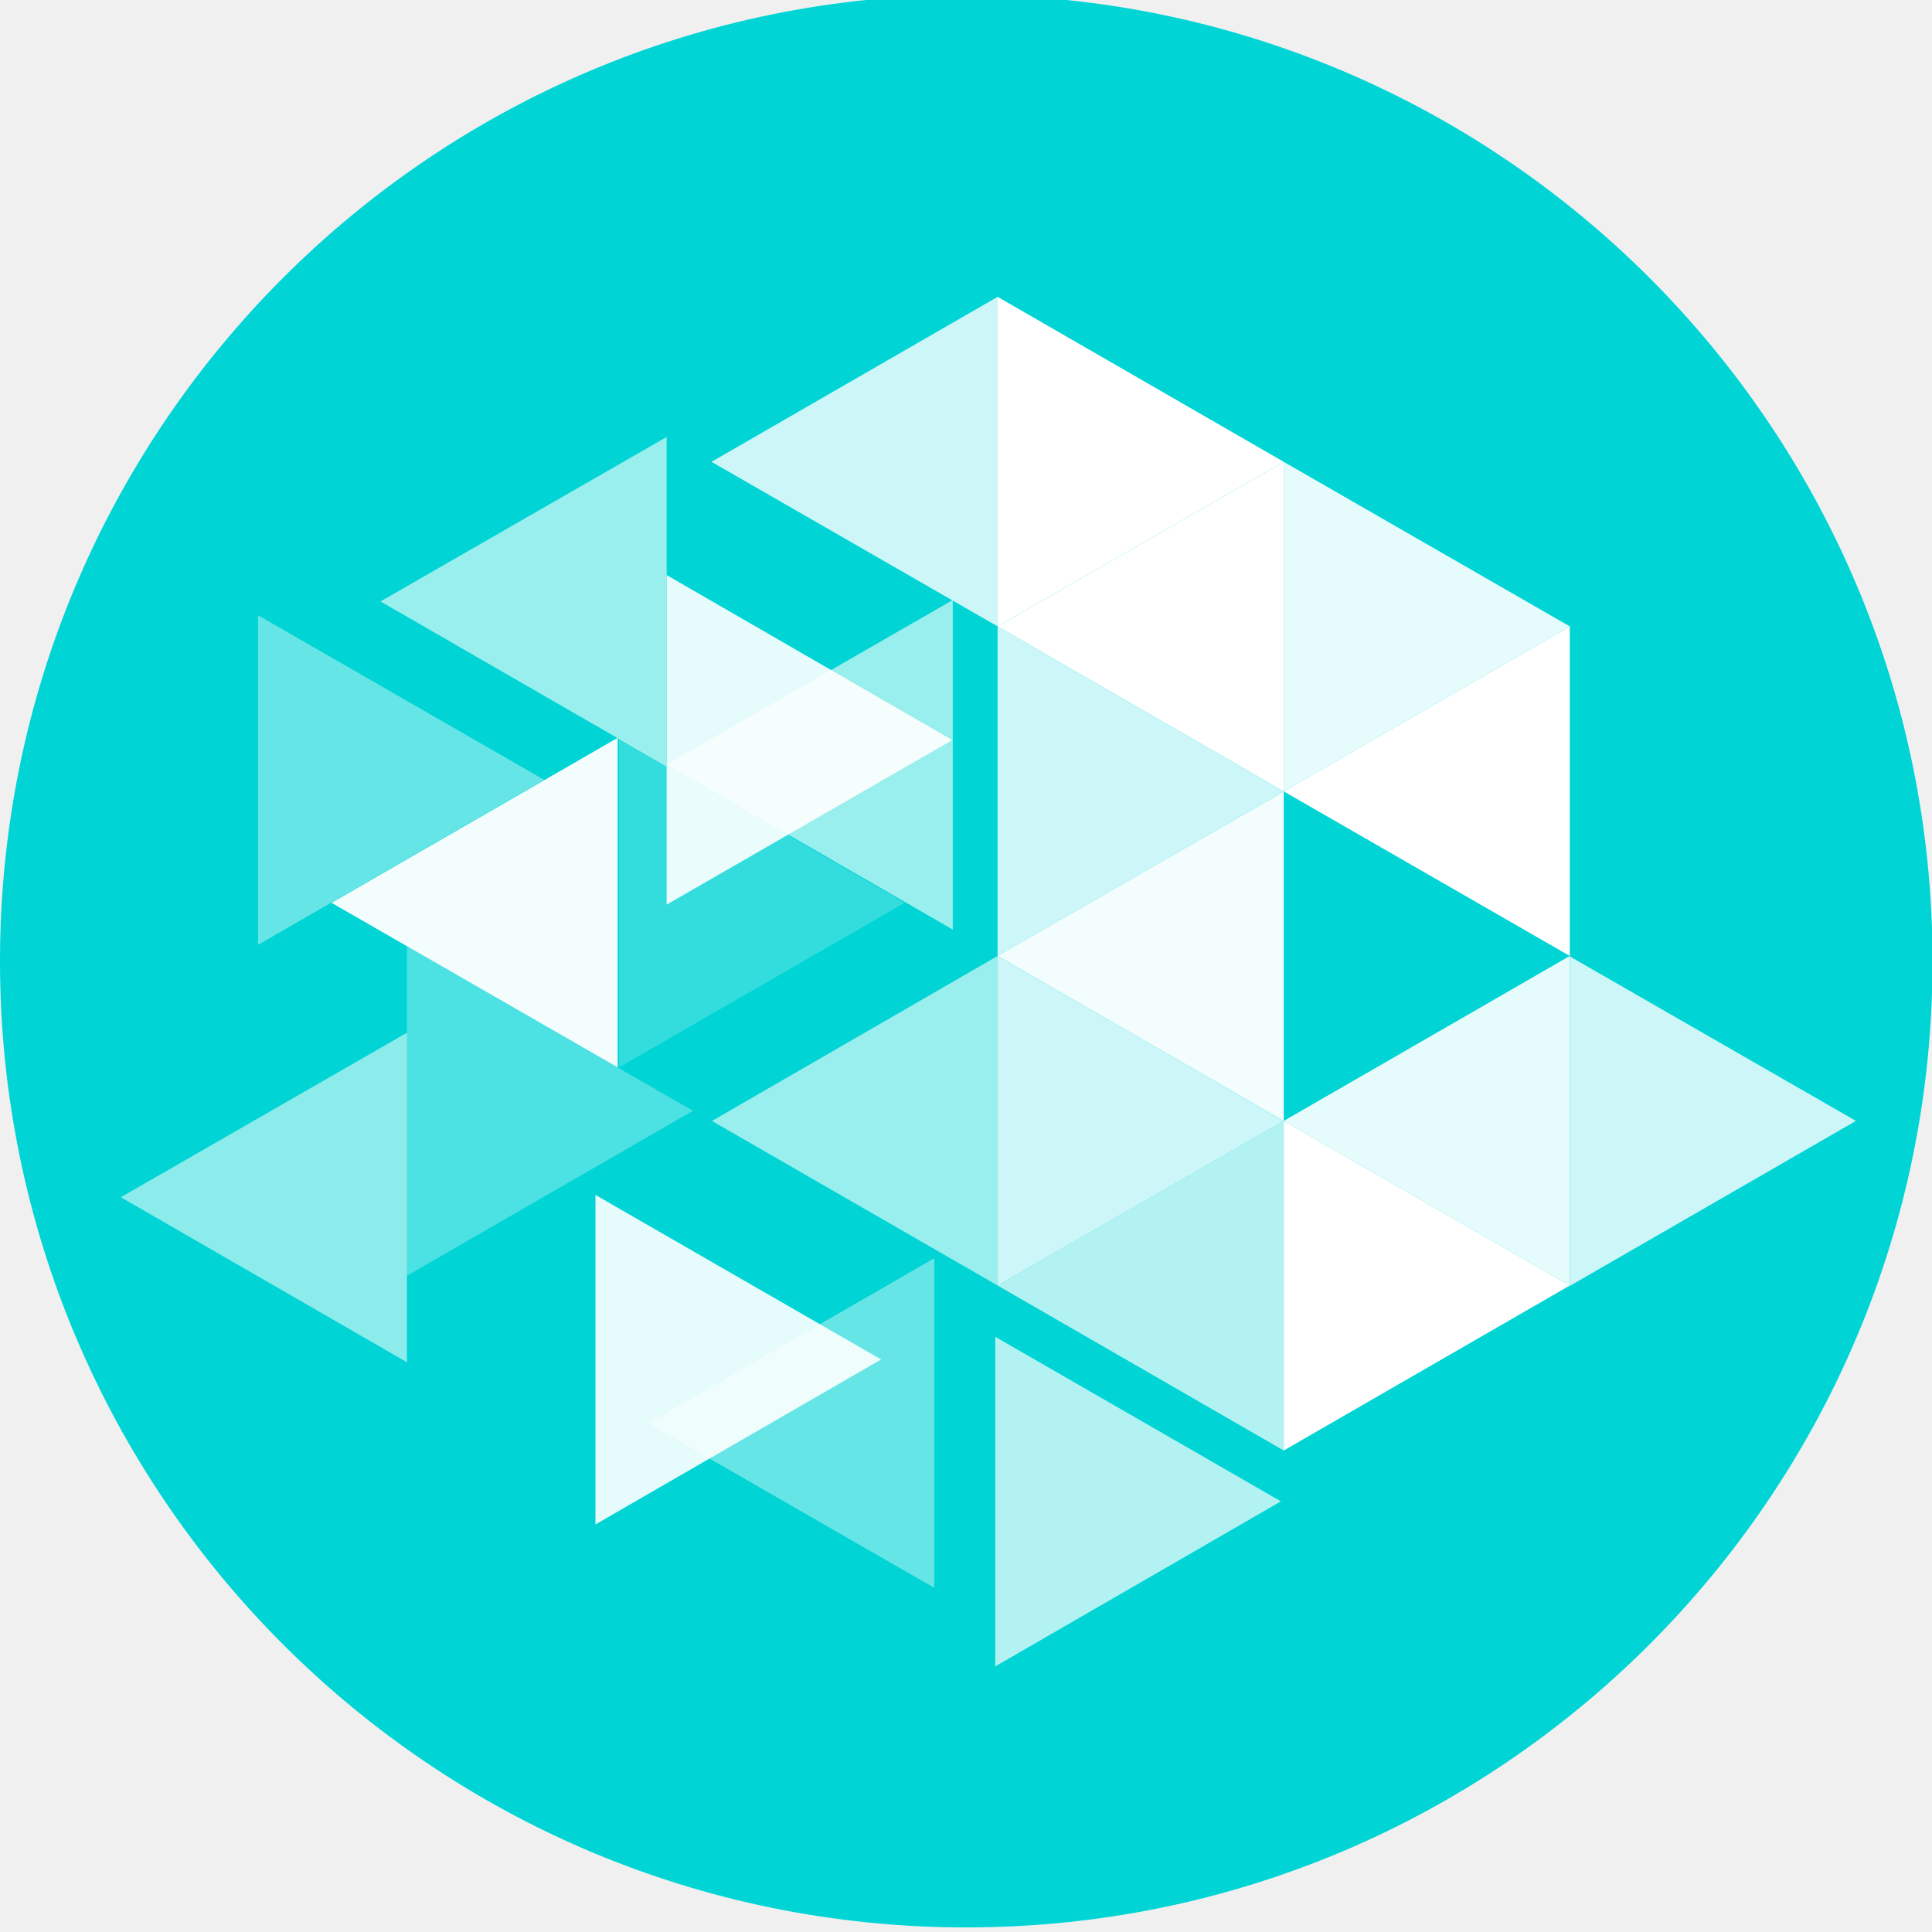
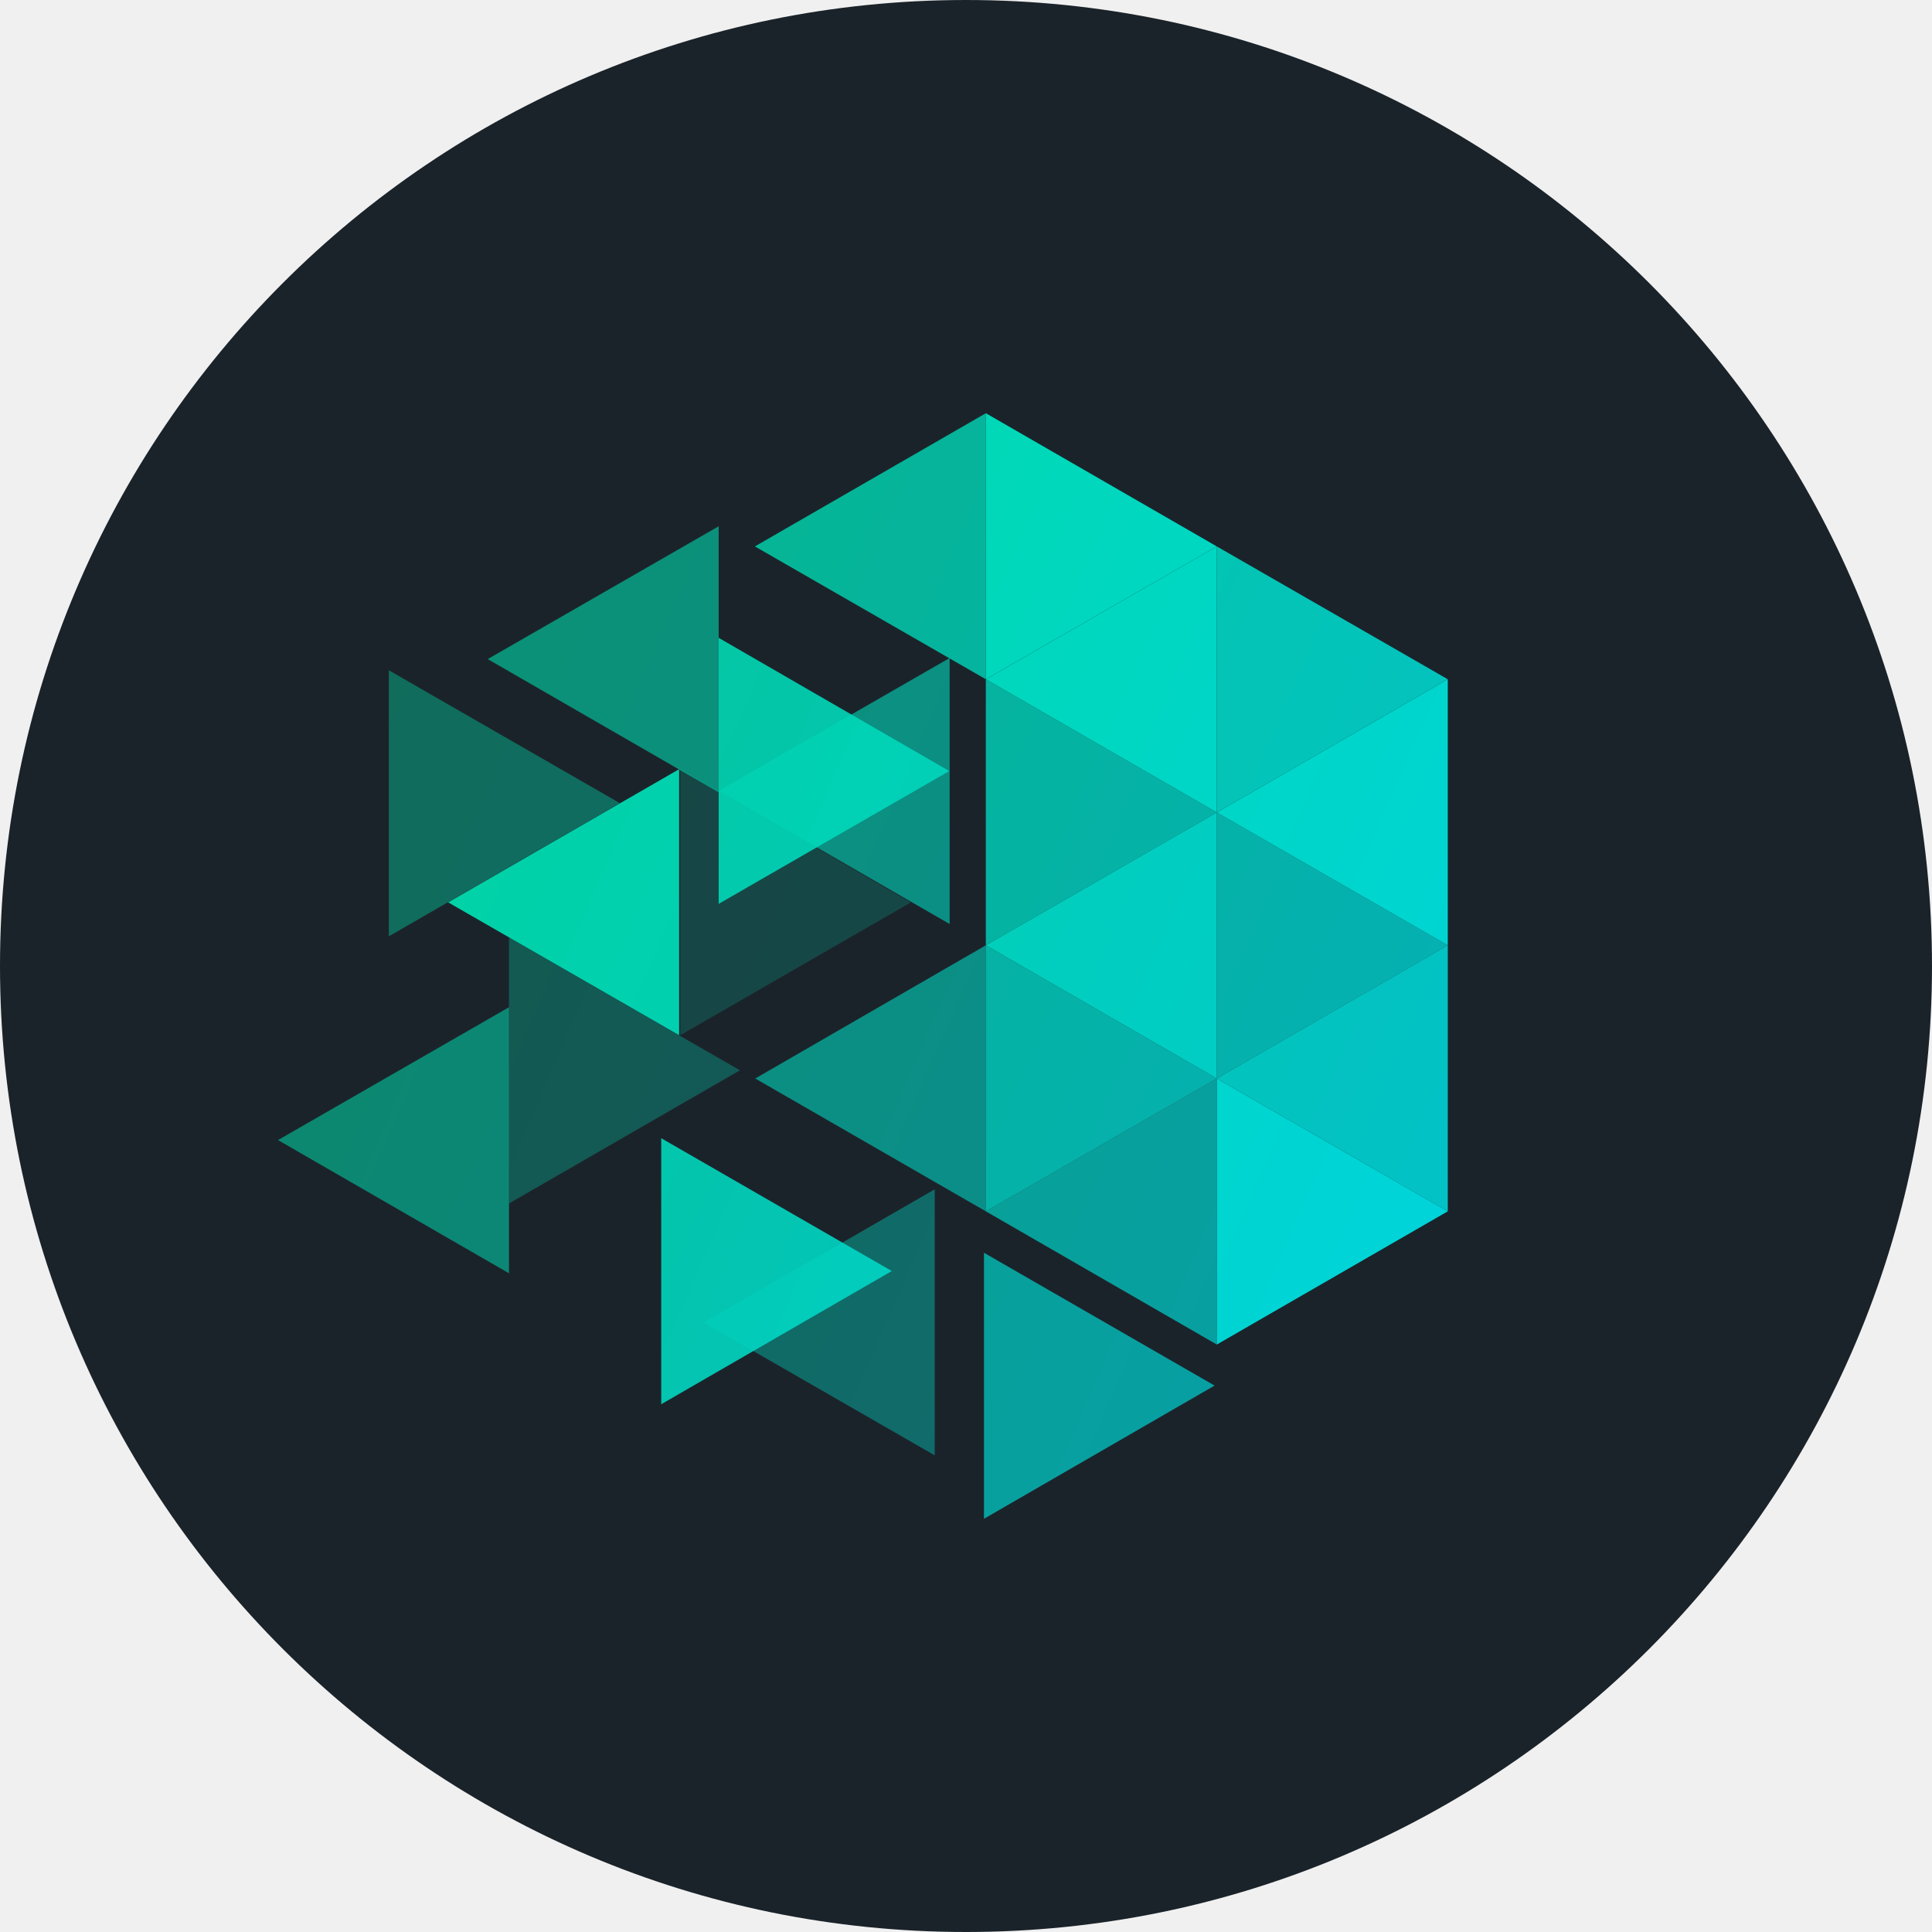
- <svg xmlns="http://www.w3.org/2000/svg" width="50" height="50">
-   <g>
-     <g stroke="null" id="svg_1" fill="none">
-       <circle stroke="null" id="svg_2" fill="#00D4D5" r="25.007" cy="24.874" cx="25.007" />
-       <g stroke="null" id="svg_3" fill="#FFF">
-         <path stroke="null" id="svg_4" d="m25.818,7.682l0,8.529l7.405,-4.259l-7.405,-4.27z" />
-         <path stroke="null" id="svg_5" d="m33.223,11.952l0,8.529l7.404,-4.27l-7.404,-4.259z" opacity="0.9" />
-         <path stroke="null" id="svg_6" d="m25.818,16.211l0,8.529l7.405,-4.259l-7.405,-4.27zm14.81,8.541l0,8.527l7.404,-4.27l-7.404,-4.257z" opacity="0.8" />
-         <path stroke="null" id="svg_7" d="m25.818,24.74l0,8.529l7.405,-4.259l-7.405,-4.27z" opacity="0.8" />
-         <path stroke="null" id="svg_8" d="m33.223,29.01l0,8.529l7.404,-4.27l-7.404,-4.259z" />
-         <path stroke="null" id="svg_9" d="m6.678,15.923l0,8.529l7.405,-4.27l-7.405,-4.259z" opacity="0.4" />
-         <path stroke="null" id="svg_10" d="m16.02,19.095l0,8.529l7.393,-4.259l-7.393,-4.27z" opacity="0.2" />
-         <path stroke="null" id="svg_11" d="m10.531,24.488l0,8.529l7.404,-4.27l-7.404,-4.259z" opacity="0.3" />
-         <path stroke="null" id="svg_12" d="m15.41,30.924l0,8.529l7.393,-4.27l-7.393,-4.259z" opacity="0.9" />
-         <path stroke="null" id="svg_13" d="m25.757,34.596l0,8.53l7.393,-4.271l-7.393,-4.259z" opacity="0.7" />
-         <path stroke="null" id="svg_14" d="m17.253,14.882l0,8.53l7.393,-4.259l-7.393,-4.271z" opacity="0.9" />
-         <path stroke="null" id="svg_15" d="m25.818,7.682l0,8.529l-7.405,-4.259l7.405,-4.27z" opacity="0.8" />
-         <path stroke="null" id="svg_16" d="m17.253,11.308l0,8.527l-7.407,-4.27l7.407,-4.257z" opacity="0.6" />
-         <path stroke="null" id="svg_17" d="m24.658,15.528l0,8.53l-7.405,-4.271l7.405,-4.259z" opacity="0.6" />
-         <path stroke="null" id="svg_18" d="m15.985,19.095l0,8.529l-7.405,-4.259l7.405,-4.27z" opacity="0.95" />
-         <path stroke="null" id="svg_19" d="m25.818,24.74l0,8.529l-7.393,-4.259l7.393,-4.27z" opacity="0.6" />
-         <path stroke="null" id="svg_20" d="m10.531,26.726l0,8.529l-7.405,-4.271l7.405,-4.257z" opacity="0.55" />
-         <path stroke="null" id="svg_21" d="m40.626,16.211l0,8.529l-7.404,-4.259l7.404,-4.27z" />
-         <path stroke="null" id="svg_22" d="m33.223,20.482l0,8.527l-7.405,-4.27l7.405,-4.257z" opacity="0.95" />
-         <path stroke="null" id="svg_23" d="m40.626,24.74l0,8.529l-7.404,-4.259l7.404,-4.27z" opacity="0.9" />
-         <path stroke="null" id="svg_24" d="m33.223,29.01l0,8.529l-7.405,-4.27l7.405,-4.259z" opacity="0.7" />
-         <path stroke="null" id="svg_25" d="m24.178,32.564l0,8.529l-7.404,-4.259l7.404,-4.27z" opacity="0.4" />
-         <path stroke="null" id="svg_26" d="m33.223,11.952l0,8.529l-7.405,-4.27l7.405,-4.259z" />
-       </g>
-     </g>
+ <svg xmlns="http://www.w3.org/2000/svg" id="svg1044" version="1.1" viewBox="0 0 256 256" height="50" width="50">
+   <defs id="defs978">
+     <linearGradient gradientUnits="userSpaceOnUse" gradientTransform="scale(0.4674132,2.139435)" id="linearGradient-1" y2="101.559" x2="1519.149" y1="26.772" x1="-76.869">
+       <stop id="stop833" offset="0%" stop-color="#00DCB3" />
+       <stop id="stop835" offset="100%" stop-color="#00D3DC" />
+     </linearGradient>
+     <linearGradient gradientUnits="userSpaceOnUse" gradientTransform="scale(1.175993,0.8503454)" id="linearGradient-2" y2="245.023" x2="605.433" y1="56.864" x1="-28.925">
+       <stop id="stop838" offset="0%" stop-color="#00DCB3" />
+       <stop id="stop840" offset="100%" stop-color="#00D3DC" />
+     </linearGradient>
+     <linearGradient gradientUnits="userSpaceOnUse" gradientTransform="scale(1.086716,0.9202033)" id="linearGradient-3" y2="165.986" x2="666.146" y1="-7.889" x1="-20.325">
+       <stop id="stop843" offset="0%" stop-color="#00DCB3" />
+       <stop id="stop845" offset="100%" stop-color="#00D3DC" />
+     </linearGradient>
+     <linearGradient gradientUnits="userSpaceOnUse" gradientTransform="scale(1.132891,0.8826973)" id="linearGradient-4" y2="158.866" x2="641.364" y1="-22.397" x1="-17.128">
+       <stop id="stop848" offset="0%" stop-color="#00DCB3" />
+       <stop id="stop850" offset="100%" stop-color="#00D3DC" />
+     </linearGradient>
+     <linearGradient gradientUnits="userSpaceOnUse" gradientTransform="scale(1.106171,0.9040195)" id="linearGradient-5" y2="103.744" x2="665.861" y1="-73.243" x1="-8.537">
+       <stop id="stop853" offset="0%" stop-color="#00DCB3" />
+       <stop id="stop855" offset="100%" stop-color="#00D3DC" />
+     </linearGradient>
+     <linearGradient gradientUnits="userSpaceOnUse" gradientTransform="scale(0.9317525,1.073246)" id="linearGradient-6" y2="137.139" x2="410.705" y1="-54.356" x1="28.658">
+       <stop id="stop858" offset="0%" stop-color="#00DC9C" />
+       <stop id="stop860" offset="100%" stop-color="#00D3DC" />
+     </linearGradient>
+     <linearGradient gradientUnits="userSpaceOnUse" gradientTransform="scale(0.9317525,1.073246)" id="linearGradient-7" y2="137.079" x2="410.745" y1="-54.415" x1="28.699">
+       <stop id="stop863" offset="0%" stop-color="#00DC9C" />
+       <stop id="stop865" offset="100%" stop-color="#00D3DC" />
+     </linearGradient>
+     <linearGradient gradientUnits="userSpaceOnUse" gradientTransform="scale(0.9317525,1.073246)" id="linearGradient-8" y2="185.947" x2="375.579" y1="-5.548" x1="-6.467">
+       <stop id="stop868" offset="0%" stop-color="#00DC9C" />
+       <stop id="stop870" offset="100%" stop-color="#00D3DC" />
+     </linearGradient>
+     <linearGradient gradientUnits="userSpaceOnUse" gradientTransform="scale(0.9317525,1.073246)" id="linearGradient-9" y2="185.888" x2="375.586" y1="-5.607" x1="-6.461">
+       <stop id="stop873" offset="0%" stop-color="#00DC9C" />
+       <stop id="stop875" offset="100%" stop-color="#00D3DC" />
+     </linearGradient>
+     <linearGradient gradientUnits="userSpaceOnUse" gradientTransform="scale(0.9317525,1.073246)" id="linearGradient-10" y2="234.619" x2="340.147" y1="43.124" x1="-41.899">
+       <stop id="stop878" offset="0%" stop-color="#00DC9C" />
+       <stop id="stop880" offset="100%" stop-color="#00D3DC" />
+     </linearGradient>
+     <linearGradient gradientUnits="userSpaceOnUse" gradientTransform="scale(0.9317525,1.073246)" id="linearGradient-11" y2="234.56" x2="340.157" y1="43.065" x1="-41.889">
+       <stop id="stop883" offset="0%" stop-color="#00DC9C" />
+       <stop id="stop885" offset="100%" stop-color="#00D3DC" />
+     </linearGradient>
+     <linearGradient gradientUnits="userSpaceOnUse" gradientTransform="scale(0.9317525,1.073246)" id="linearGradient-12" y2="253.393" x2="342.909" y1="61.899" x1="-39.138">
+       <stop id="stop888" offset="0%" stop-color="#00DC9C" />
+       <stop id="stop890" offset="100%" stop-color="#00D3DC" />
+     </linearGradient>
+     <linearGradient gradientUnits="userSpaceOnUse" gradientTransform="scale(0.9309996,1.074114)" id="linearGradient-13" y2="245.865" x2="363.038" y1="54.525" x1="-19.317">
+       <stop id="stop893" offset="0%" stop-color="#00DC9C" />
+       <stop id="stop895" offset="100%" stop-color="#00D3DC" />
+     </linearGradient>
+     <linearGradient gradientUnits="userSpaceOnUse" gradientTransform="scale(0.9317525,1.073246)" id="linearGradient-14" y2="281.385" x2="300.252" y1="89.89" x1="-81.794">
+       <stop id="stop898" offset="0%" stop-color="#00DC9C" />
+       <stop id="stop900" offset="100%" stop-color="#00D3DC" />
+     </linearGradient>
+     <linearGradient gradientUnits="userSpaceOnUse" gradientTransform="scale(0.9309996,1.074114)" id="linearGradient-15" y2="306.691" x2="295.142" y1="115.351" x1="-87.213">
+       <stop id="stop903" offset="0%" stop-color="#00DC9C" />
+       <stop id="stop905" offset="100%" stop-color="#00D3DC" />
+     </linearGradient>
+     <linearGradient gradientUnits="userSpaceOnUse" gradientTransform="scale(0.9309996,1.074114)" id="linearGradient-16" y2="289.874" x2="297.347" y1="98.534" x1="-85.009">
+       <stop id="stop908" offset="0%" stop-color="#00DC9C" />
+       <stop id="stop910" offset="100%" stop-color="#00D3DC" />
+     </linearGradient>
+     <linearGradient gradientUnits="userSpaceOnUse" gradientTransform="scale(0.9309996,1.074114)" id="linearGradient-17" y2="206.161" x2="360.217" y1="14.821" x1="-22.138">
+       <stop id="stop913" offset="0%" stop-color="#00DC9C" />
+       <stop id="stop915" offset="100%" stop-color="#00D3DC" />
+     </linearGradient>
+     <linearGradient gradientUnits="userSpaceOnUse" gradientTransform="scale(0.9317525,1.073246)" id="linearGradient-18" y2="136.104" x2="408.512" y1="-55.39" x1="26.466">
+       <stop id="stop918" offset="0%" stop-color="#00DC9C" />
+       <stop id="stop920" offset="100%" stop-color="#00D3DC" />
+     </linearGradient>
+     <linearGradient gradientUnits="userSpaceOnUse" gradientTransform="scale(0.9317525,1.073246)" id="linearGradient-19" y2="186.859" x2="376.652" y1="-4.635" x1="-5.395">
+       <stop id="stop923" offset="0%" stop-color="#00DC9C" />
+       <stop id="stop925" offset="100%" stop-color="#00D3DC" />
+     </linearGradient>
+     <linearGradient gradientUnits="userSpaceOnUse" gradientTransform="scale(0.9317525,1.073246)" id="linearGradient-20" y2="184.412" x2="372.531" y1="-7.083" x1="-9.516">
+       <stop id="stop928" offset="0%" stop-color="#00DC9C" />
+       <stop id="stop930" offset="100%" stop-color="#00D3DC" />
+     </linearGradient>
+     <linearGradient gradientUnits="userSpaceOnUse" gradientTransform="scale(0.9317525,1.073246)" id="linearGradient-21" y2="239.148" x2="348.562" y1="47.653" x1="-33.484">
+       <stop id="stop933" offset="0%" stop-color="#00DC9C" />
+       <stop id="stop935" offset="100%" stop-color="#00D3DC" />
+     </linearGradient>
+     <linearGradient gradientUnits="userSpaceOnUse" gradientTransform="scale(0.9309996,1.074114)" id="linearGradient-22" y2="233.462" x2="338.363" y1="42.123" x1="-43.992">
+       <stop id="stop938" offset="0%" stop-color="#00DC9C" />
+       <stop id="stop940" offset="100%" stop-color="#00D3DC" />
+     </linearGradient>
+     <linearGradient gradientUnits="userSpaceOnUse" gradientTransform="scale(0.9317525,1.073246)" id="linearGradient-23" y2="305.887" x2="314.228" y1="114.393" x1="-67.818">
+       <stop id="stop943" offset="0%" stop-color="#00DC9C" />
+       <stop id="stop945" offset="100%" stop-color="#00D3DC" />
+     </linearGradient>
+     <linearGradient gradientUnits="userSpaceOnUse" gradientTransform="scale(0.9317525,1.073246)" id="linearGradient-24" y2="135.996" x2="408.585" y1="-55.498" x1="26.538">
+       <stop id="stop948" offset="0%" stop-color="#00DC9C" />
+       <stop id="stop950" offset="100%" stop-color="#00D3DC" />
+     </linearGradient>
+     <linearGradient gradientUnits="userSpaceOnUse" gradientTransform="scale(0.9317525,1.073246)" id="linearGradient-25" y2="184.796" x2="373.284" y1="-6.698" x1="-8.763">
+       <stop id="stop953" offset="0%" stop-color="#00DC9C" />
+       <stop id="stop955" offset="100%" stop-color="#00D3DC" />
+     </linearGradient>
+     <linearGradient gradientUnits="userSpaceOnUse" gradientTransform="scale(0.9317525,1.073246)" id="linearGradient-26" y2="184.805" x2="373.467" y1="-6.69" x1="-8.58">
+       <stop id="stop958" offset="0%" stop-color="#00DC9C" />
+       <stop id="stop960" offset="100%" stop-color="#00D3DC" />
+     </linearGradient>
+     <linearGradient gradientUnits="userSpaceOnUse" gradientTransform="scale(0.9317525,1.073246)" id="linearGradient-27" y2="233.604" x2="338.112" y1="42.11" x1="-43.934">
+       <stop id="stop963" offset="0%" stop-color="#00DC9C" />
+       <stop id="stop965" offset="100%" stop-color="#00D3DC" />
+     </linearGradient>
+     <linearGradient gradientUnits="userSpaceOnUse" gradientTransform="scale(0.9317525,1.073246)" id="linearGradient-28" y2="286.041" x2="306.247" y1="94.546" x1="-75.8">
+       <stop id="stop968" offset="0%" stop-color="#00DC9C" />
+       <stop id="stop970" offset="100%" stop-color="#00D3DC" />
+     </linearGradient>
+     <linearGradient gradientUnits="userSpaceOnUse" gradientTransform="scale(0.9317525,1.073246)" id="linearGradient-29" y2="136.124" x2="408.719" y1="-55.37" x1="26.672">
+       <stop id="stop973" offset="0%" stop-color="#00DC9C" />
+       <stop id="stop975" offset="100%" stop-color="#00D3DC" />
+     </linearGradient>
+   </defs>
+   <circle r="128" cy="128" cx="128" id="path1160" style="opacity:0.98;fill:#161f26;fill-opacity:1;fill-rule:evenodd;stroke:none;stroke-width:10" />
+   <g transform="matrix(0.4944179,0,0,0.4944179,36.78847,54.65311)" id="g1039" style="fill:none;fill-rule:nonzero;stroke:none;stroke-width:1">
+     <polygon fill="url(#linearGradient-6)" points="189.8,0.2 189.8,71.5 251.7,35.9 " id="polygon991" style="fill:url(#linearGradient-6)" />
+     <polygon fill="url(#linearGradient-7)" opacity="0.9" points="251.7,35.9 251.7,107.2 313.6,71.5 " id="polygon993" style="fill:url(#linearGradient-7)" />
+     <polygon fill="url(#linearGradient-8)" opacity="0.8" points="189.8,71.5 189.8,142.8 251.7,107.2 " id="polygon995" style="fill:url(#linearGradient-8)" />
+     <polygon fill="url(#linearGradient-9)" opacity="0.8" points="251.7,107.2 251.7,178.5 313.6,142.8 " id="polygon997" style="fill:url(#linearGradient-9)" />
+     <polygon fill="url(#linearGradient-10)" opacity="0.8" points="189.8,142.8 189.8,214.1 251.7,178.5 " id="polygon999" style="fill:url(#linearGradient-10)" />
+     <polygon fill="url(#linearGradient-11)" points="251.7,178.5 251.7,249.8 313.6,214.1 " id="polygon1001" style="fill:url(#linearGradient-11)" />
+     <polygon fill="url(#linearGradient-12)" opacity="0.4" points="29.8,69.1 29.8,140.4 91.7,104.7 " id="polygon1003" style="fill:url(#linearGradient-12)" />
+     <polygon fill="url(#linearGradient-13)" opacity="0.2" points="107.9,95.6 107.9,166.9 169.7,131.3 " id="polygon1005" style="fill:url(#linearGradient-13)" />
+     <polygon fill="url(#linearGradient-14)" opacity="0.3" points="62,140.7 62,212 123.9,176.3 " id="polygon1007" style="fill:url(#linearGradient-14)" />
+     <polygon fill="url(#linearGradient-15)" opacity="0.9" points="102.8,194.5 102.8,265.8 164.6,230.1 " id="polygon1009" style="fill:url(#linearGradient-15)" />
+     <polygon fill="url(#linearGradient-16)" opacity="0.7" points="189.3,225.2 189.3,296.5 251.1,260.8 " id="polygon1011" style="fill:url(#linearGradient-16)" />
+     <polygon fill="url(#linearGradient-17)" opacity="0.9" points="118.2,60.4 118.2,131.7 180,96.1 " id="polygon1013" style="fill:url(#linearGradient-17)" />
+     <polygon fill="url(#linearGradient-18)" opacity="0.8" points="189.8,0.2 189.8,71.5 127.9,35.9 " id="polygon1015" style="fill:url(#linearGradient-18)" />
+     <polygon fill="url(#linearGradient-19)" opacity="0.6" points="118.2,30.5 118.2,101.8 56.3,66.1 " id="polygon1017" style="fill:url(#linearGradient-19)" />
+     <polygon fill="url(#linearGradient-20)" opacity="0.6" points="180.1,65.8 180.1,137.1 118.2,101.4 " id="polygon1019" style="fill:url(#linearGradient-20)" />
+     <polygon fill="url(#linearGradient-21)" opacity="0.95" points="107.6,95.6 107.6,166.9 45.7,131.3 " id="polygon1021" style="fill:url(#linearGradient-21)" />
+     <polygon fill="url(#linearGradient-22)" opacity="0.6" points="189.8,142.8 189.8,214.1 128,178.5 " id="polygon1023" style="fill:url(#linearGradient-22)" />
+     <polygon fill="url(#linearGradient-23)" opacity="0.55" points="62,159.4 62,230.7 0.1,195 " id="polygon1025" style="fill:url(#linearGradient-23)" />
+     <polygon fill="url(#linearGradient-24)" points="313.6,71.5 313.6,142.8 251.7,107.2 " id="polygon1027" style="fill:url(#linearGradient-24)" />
+     <polygon fill="url(#linearGradient-25)" opacity="0.95" points="251.7,107.2 251.7,178.5 189.8,142.8 " id="polygon1029" style="fill:url(#linearGradient-25)" />
+     <polygon fill="url(#linearGradient-26)" opacity="0.9" points="313.6,142.8 313.6,214.1 251.7,178.5 " id="polygon1031" style="fill:url(#linearGradient-26)" />
+     <polygon fill="url(#linearGradient-27)" opacity="0.7" points="251.7,178.5 251.7,249.8 189.8,214.1 " id="polygon1033" style="fill:url(#linearGradient-27)" />
+     <polygon fill="url(#linearGradient-28)" opacity="0.4" points="176.1,208.2 176.1,279.5 114.2,243.9 " id="polygon1035" style="fill:url(#linearGradient-28)" />
+     <polygon fill="url(#linearGradient-29)" points="251.7,35.9 251.7,107.2 189.8,71.5 " id="polygon1037" style="fill:url(#linearGradient-29)" />
  </g>
</svg>
